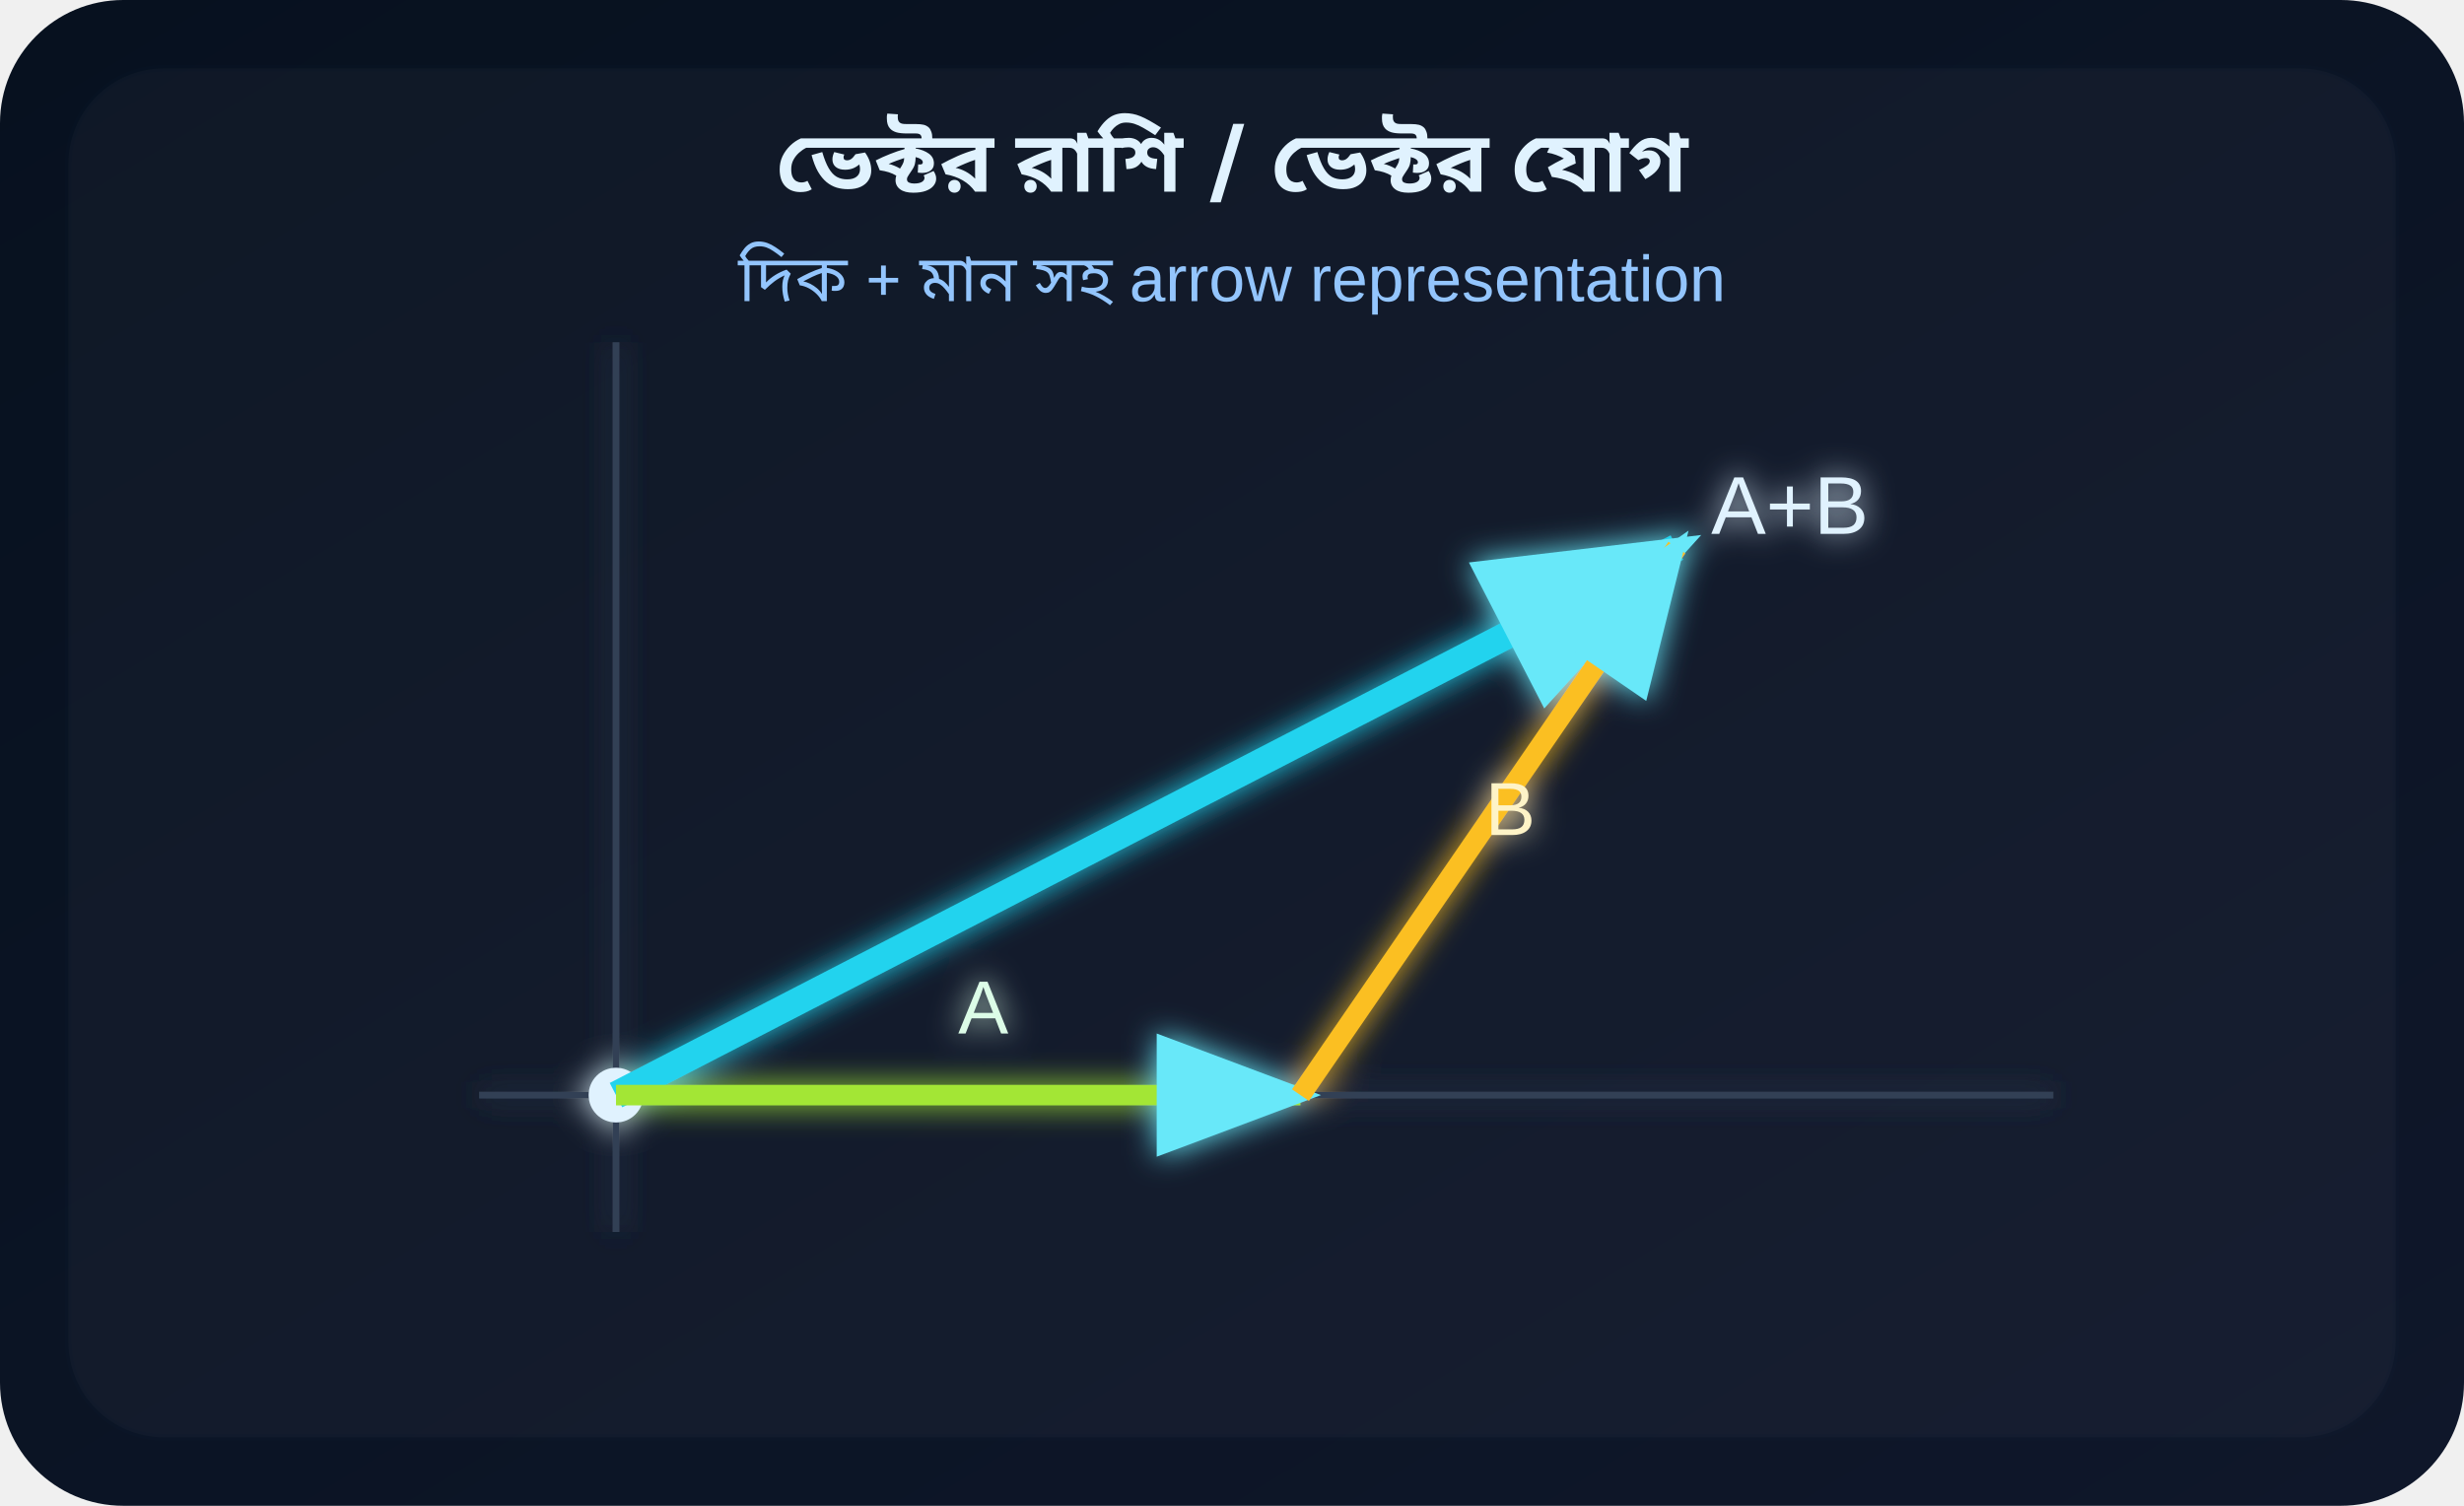
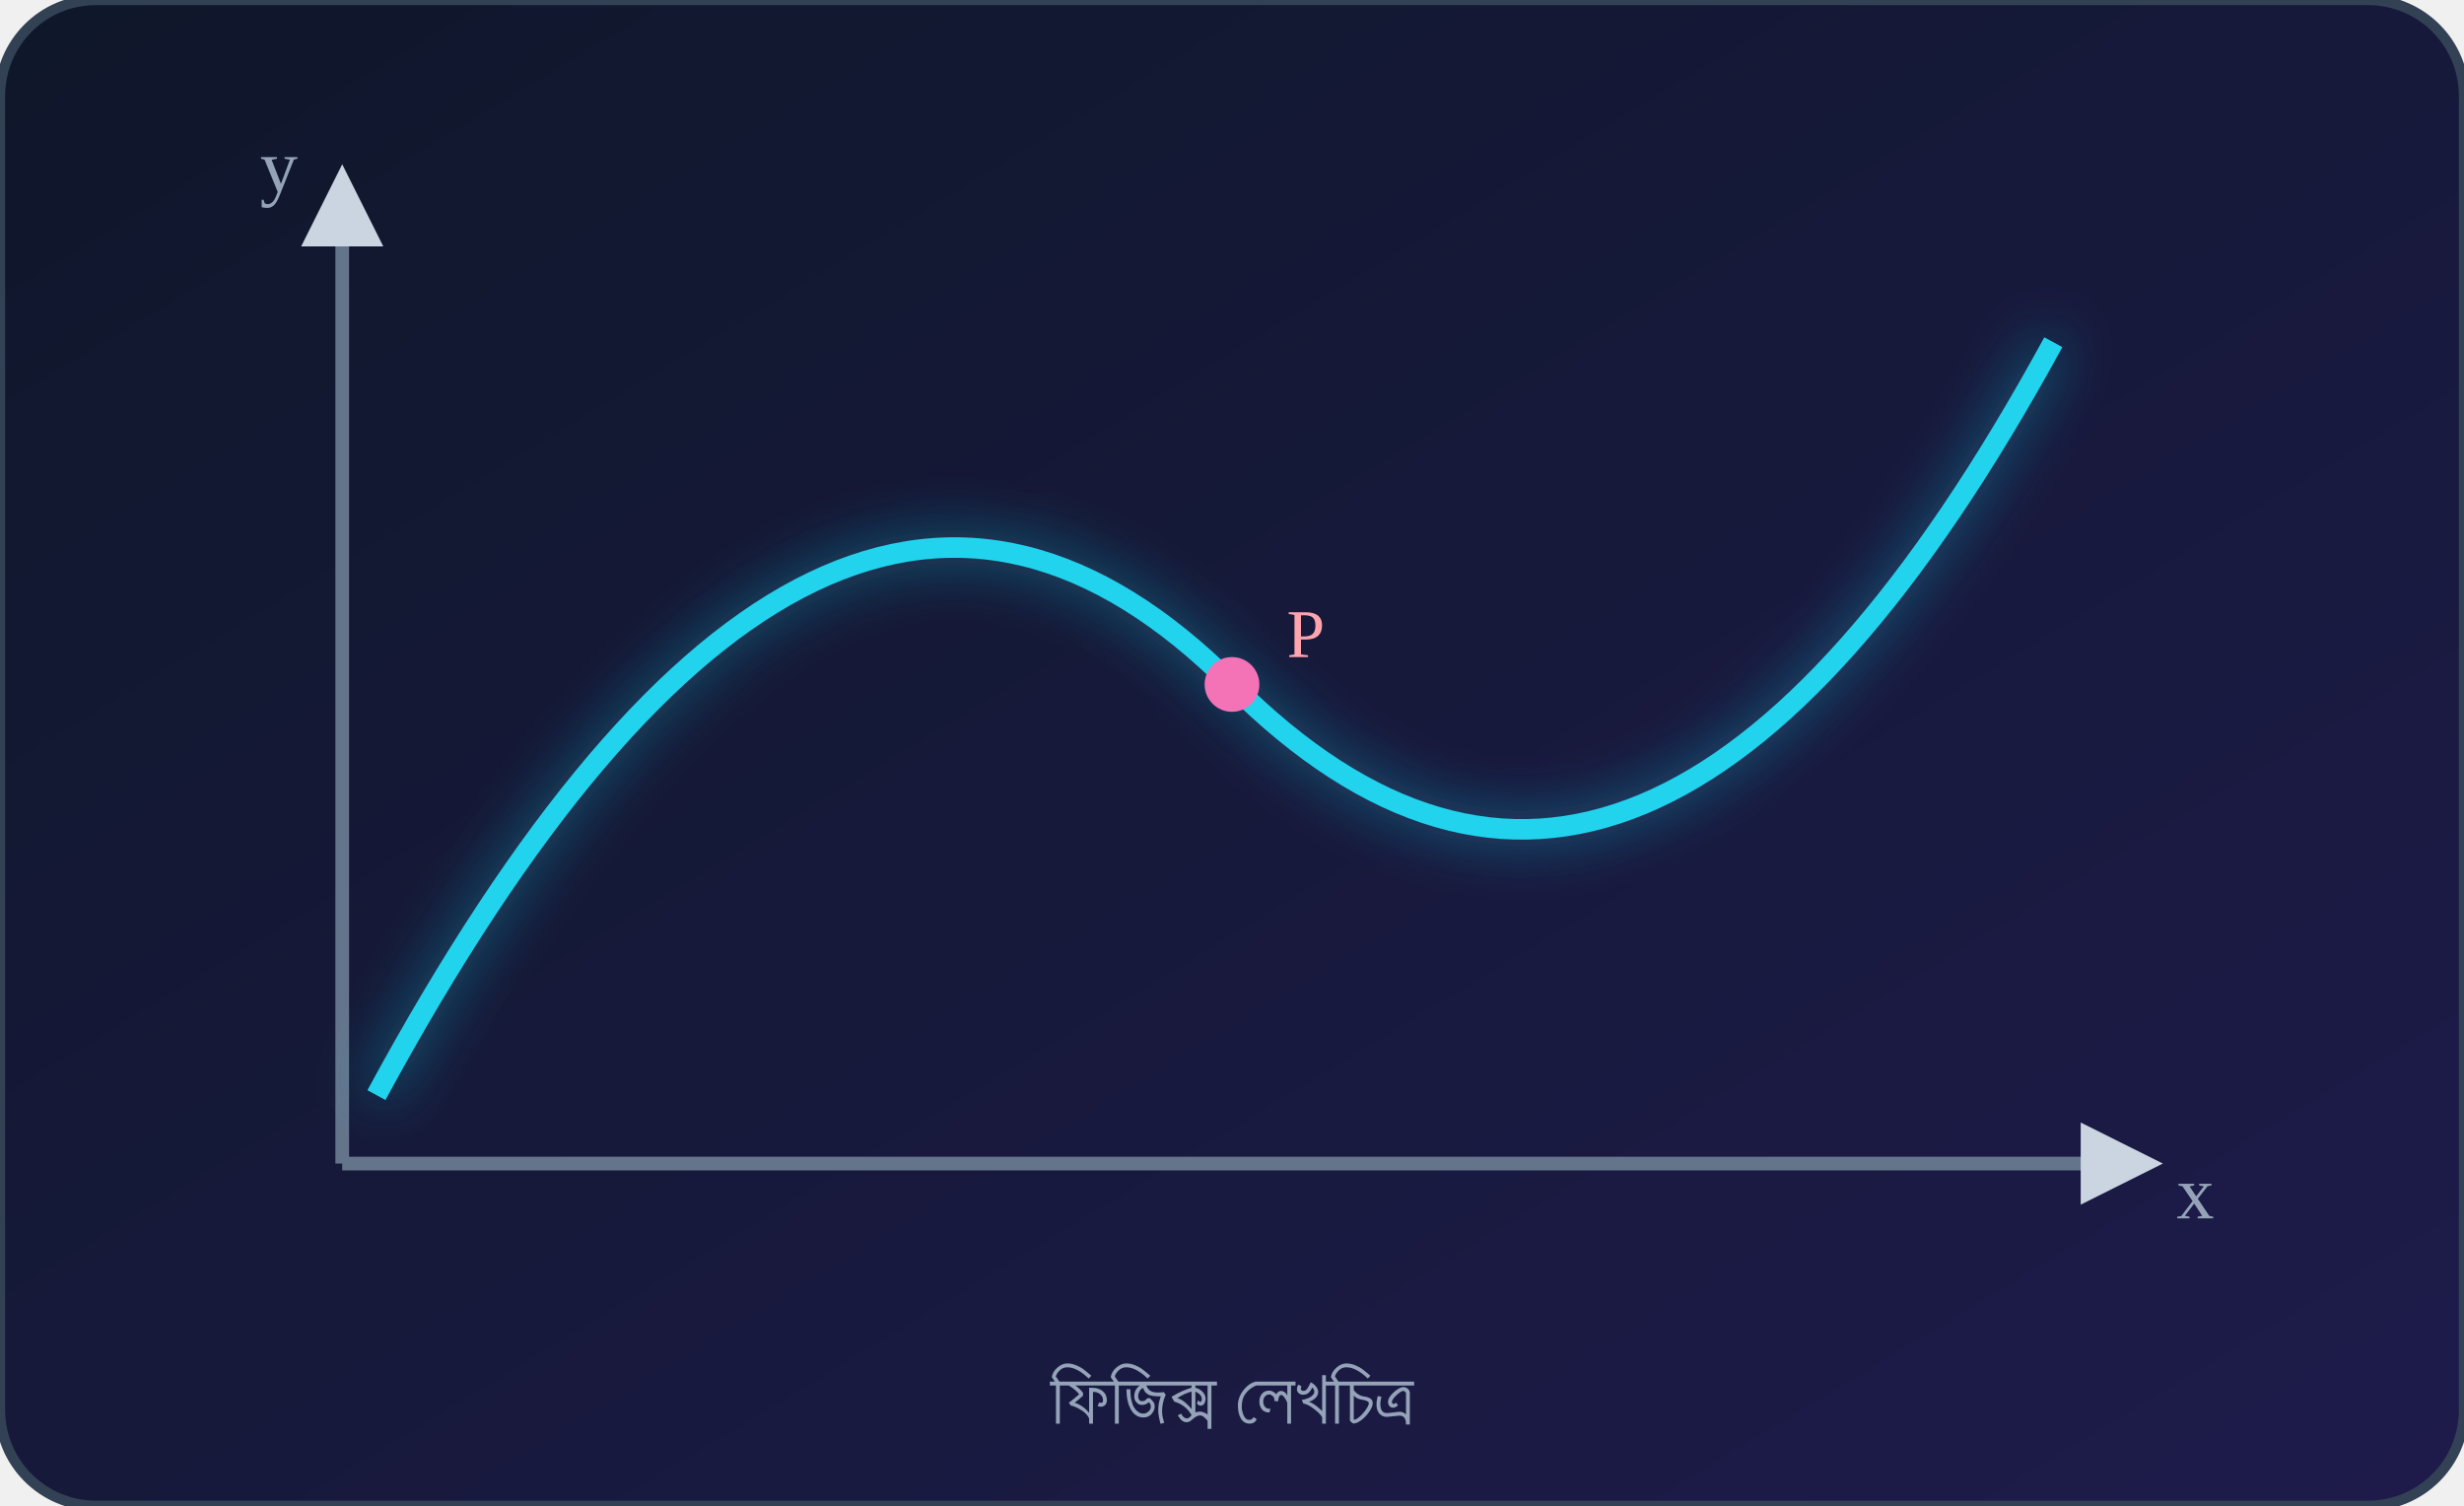
- <svg xmlns="http://www.w3.org/2000/svg" width="100%" height="100%" viewBox="0 0 360 220" role="img" aria-label="ভেক্টর রাশি / ভেক্টর যোগ">
+ <svg xmlns="http://www.w3.org/2000/svg" viewBox="0 0 360 220">
  <defs>
    <linearGradient id="bg" x1="0" y1="0" x2="1" y2="1">
-       <stop offset="0%" stop-color="#07111f" />
-       <stop offset="100%" stop-color="#0f172a" />
+       <stop offset="0%" stop-color="#0f172a" />
+       <stop offset="100%" stop-color="#1e1b4b" />
    </linearGradient>
-     <filter id="glow">
-       <feGaussianBlur stdDeviation="2.2" result="b" />
-       <feMerge>
-         <feMergeNode in="b" />
-         <feMergeNode in="SourceGraphic" />
-       </feMerge>
+     <filter id="glow" x="-30%" y="-30%" width="160%" height="160%">
+       <feDropShadow dx="0" dy="0" stdDeviation="4" flood-color="#22d3ee" flood-opacity="0.55" />
    </filter>
-     <marker id="arrow" markerWidth="8" markerHeight="8" refX="7" refY="3" orient="auto">
-       <path d="M0,0 L0,6 L8,3 z" fill="#67e8f9" />
+     <marker id="arrow" viewBox="0 0 10 10" refX="5" refY="5" markerWidth="6" markerHeight="6" orient="auto-start-reverse">
+       <path d="M 0 0 L 10 5 L 0 10 z" fill="#cbd5e1" />
    </marker>
  </defs>
-   <rect width="360" height="220" rx="18" fill="url(#bg)" />
-   <rect x="10" y="10" width="340" height="200" rx="14" fill="#ffffff" opacity=".035" stroke="#38bdf8" stroke-opacity=".24" />
-   <text x="180" y="28" text-anchor="middle" fill="#e0f2fe" font-size="12.5" font-weight="700" font-family="Noto Sans Bengali, Arial, sans-serif">ভেক্টর রাশি / ভেক্টর যোগ</text>
-   <text x="180" y="44" text-anchor="middle" fill="#93c5fd" font-size="9.5" font-family="Noto Sans Bengali, Arial, sans-serif">দিক + মান সহ arrow representation</text>
-   <g filter="url(#glow)">
-     <line x1="70" y1="160" x2="300" y2="160" stroke="#334155" stroke-width="1" />
-     <line x1="90" y1="180" x2="90" y2="50" stroke="#334155" stroke-width="1" />
-     <circle cx="90" cy="160" r="4" fill="#e0f2fe" />
-     <line x1="90" y1="160" x2="245" y2="80" stroke="#22d3ee" stroke-width="4" marker-end="url(#arrow)" />
-     <line x1="90" y1="160" x2="190" y2="160" stroke="#a3e635" stroke-width="3" marker-end="url(#arrow)" />
-     <line x1="190" y1="160" x2="245" y2="80" stroke="#fbbf24" stroke-width="3" marker-end="url(#arrow)" />
-     <text x="250" y="78" fill="#e0f2fe" font-size="12" font-family="Arial">A+B</text>
-     <text x="140" y="151" fill="#dcfce7" font-size="11" font-family="Arial">A</text>
-     <text x="217" y="122" fill="#fef3c7" font-size="11" font-family="Arial">B</text>
-   </g>
+   <rect width="360" height="220" rx="14" fill="url(#bg)" stroke="#334155" stroke-width="1.5" />
+   <line x1="50" y1="170" x2="310" y2="170" stroke="#64748b" stroke-width="2" marker-end="url(#arrow)" />
+   <line x1="50" y1="170" x2="50" y2="30" stroke="#64748b" stroke-width="2" marker-end="url(#arrow)" />
+   <text x="318" y="178" fill="#94a3b8" font-size="11">x</text>
+   <text x="38" y="28" fill="#94a3b8" font-size="11">y</text>
+   <path d="M 55 160 Q 120 40 180 100 T 300 50" fill="none" stroke="#22d3ee" stroke-width="3" filter="url(#glow)" />
+   <circle cx="180" cy="100" r="4" fill="#f472b6" />
+   <text x="188" y="96" fill="#fda4af" font-size="10">P</text>
+   <text x="180" y="208" fill="#94a3b8" font-family="Segoe UI, system-ui, sans-serif" font-size="11" text-anchor="middle">ফিজিক্স লেখচিত্র</text>
</svg>
